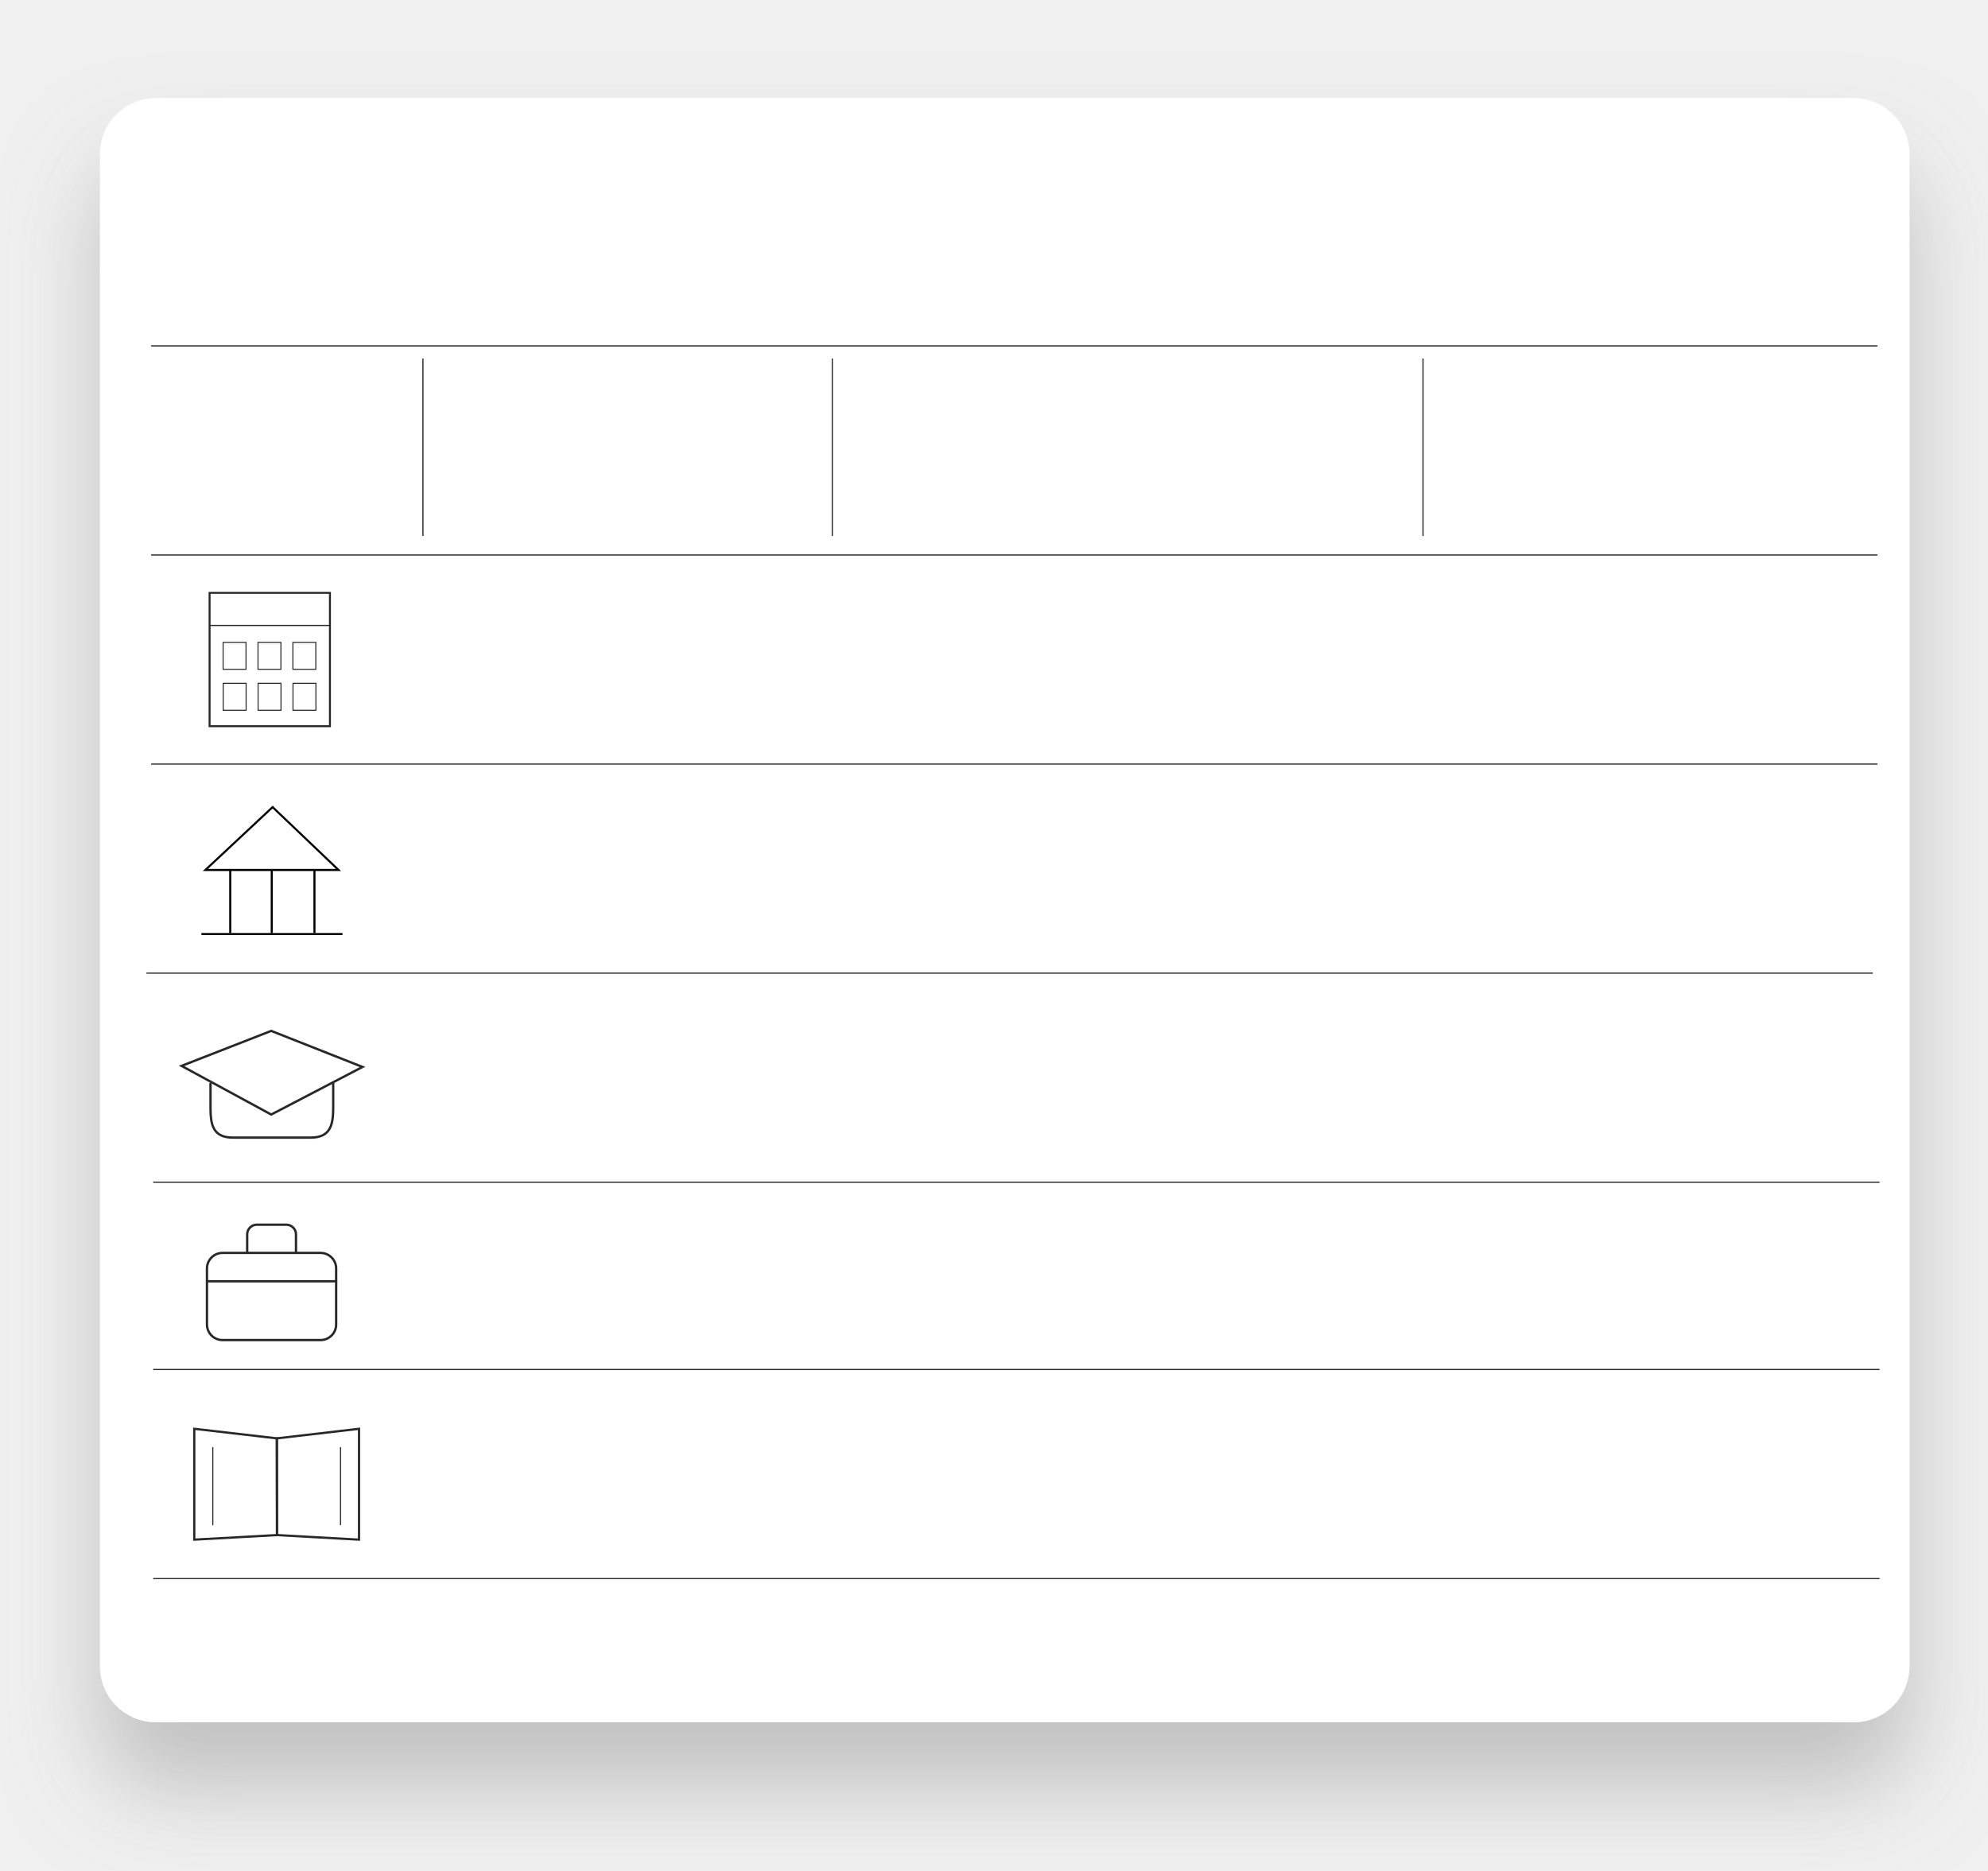
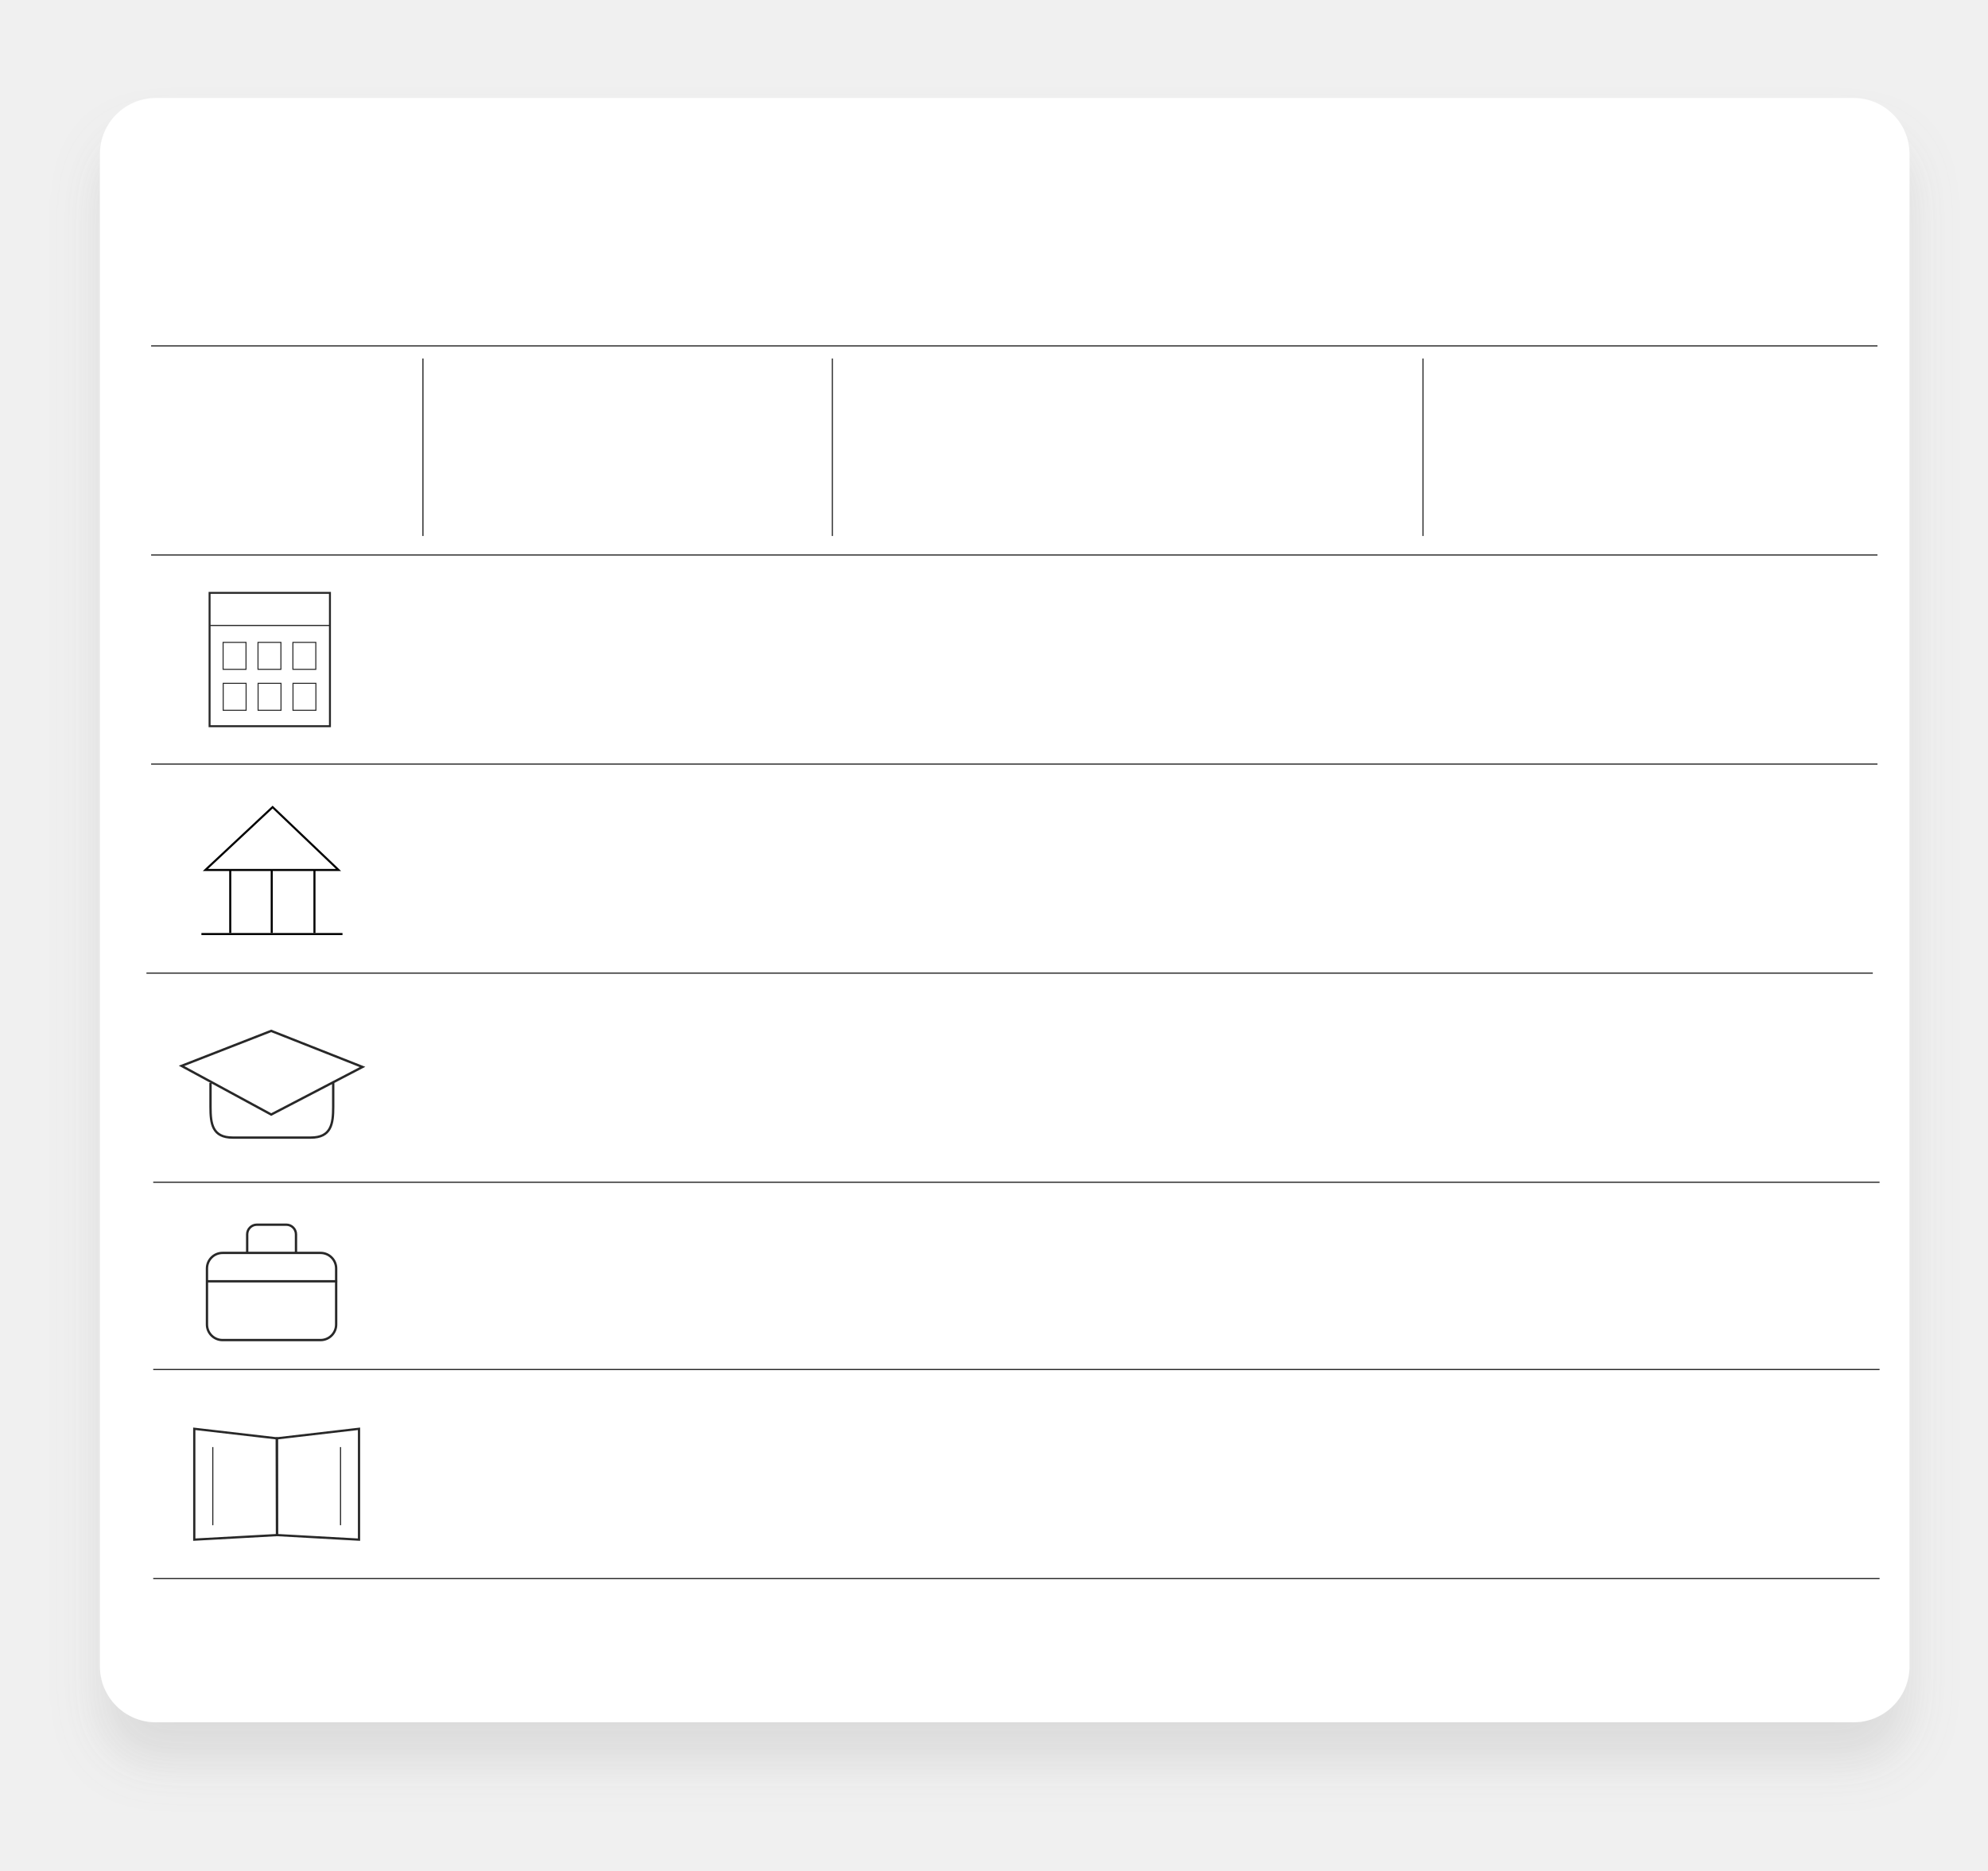
<svg xmlns="http://www.w3.org/2000/svg" id="Layer_1" data-name="Layer 1" viewBox="0 0 426.1 401.03">
  <defs>
    <style>
      .cls-1 {
        filter: url(#drop-shadow-2);
      }

      .cls-2 {
        fill: #fff;
      }

      .cls-3 {
        stroke-width: .48px;
      }

      .cls-3, .cls-4, .cls-5, .cls-6, .cls-7, .cls-8 {
        stroke: #282828;
      }

      .cls-3, .cls-4, .cls-5, .cls-6, .cls-7, .cls-8, .cls-9 {
        fill: none;
        stroke-miterlimit: 10;
      }

      .cls-4 {
        stroke-width: .24px;
      }

      .cls-5 {
        stroke-width: .25px;
      }

      .cls-6 {
        stroke-width: .42px;
      }

      .cls-10 {
        fill: #282828;
        font-size: 28px;
      }

      .cls-10, .cls-11 {
        font-family: OpenSans-Light, 'Open Sans';
        font-weight: 300;
      }

      .cls-7 {
        stroke-width: .5px;
      }

      .cls-8 {
        stroke-width: .22px;
      }

      .cls-11 {
        font-size: 14px;
      }

      .cls-9 {
        stroke: #000;
        stroke-width: .44px;
      }
    </style>
    <filter id="drop-shadow-2" x="-8.78" y="4.65" width="449" height="409" filterUnits="userSpaceOnUse">
-       <feOffset dx="0" dy="13.85" />
-       <feGaussianBlur result="blur" stdDeviation="9.9" />
-       <feFlood flood-color="#939393" flood-opacity=".5" />
+       <feOffset dx="0" dy="8.5" />
+       <feGaussianBlur result="blur" stdDeviation="5.2" />
+       <feFlood flood-color="#939393" flood-opacity=".22" />
      <feComposite in2="blur" operator="in" />
      <feComposite in="SourceGraphic" />
    </filter>
  </defs>
  <g class="cls-1">
    <rect class="cls-2" x="21.42" y="21.01" width="387.85" height="348.16" rx="12" ry="12" />
  </g>
  <line class="cls-5" x1="32.39" y1="74.14" x2="402.41" y2="74.14" />
  <line class="cls-5" x1="32.39" y1="118.96" x2="402.41" y2="118.96" />
  <line class="cls-5" x1="32.39" y1="163.78" x2="402.41" y2="163.78" />
  <line class="cls-5" x1="31.39" y1="208.59" x2="401.41" y2="208.59" />
  <line class="cls-5" x1="32.84" y1="253.41" x2="402.86" y2="253.41" />
  <line class="cls-5" x1="90.65" y1="76.84" x2="90.65" y2="114.89" />
  <line class="cls-5" x1="178.39" y1="76.84" x2="178.39" y2="114.89" />
  <line class="cls-5" x1="305" y1="76.84" x2="305" y2="114.89" />
  <g>
    <polygon class="cls-9" points="58.43 173 72.56 186.48 72.56 186.48 44.02 186.48 58.43 173 58.43 173" />
    <line class="cls-9" x1="49.35" y1="186.48" x2="49.35" y2="199.99" />
    <line class="cls-9" x1="58.24" y1="186.48" x2="58.24" y2="199.99" />
    <line class="cls-9" x1="67.4" y1="186.48" x2="67.4" y2="199.99" />
    <line class="cls-9" x1="43.17" y1="200.21" x2="73.41" y2="200.21" />
  </g>
  <g>
    <path class="cls-7" d="M71.42,232.13v5.15c0,3.61-.43,6.56-4.81,6.56h-16.72c-4.38,0-4.77-2.95-4.77-6.56v-5.15" />
    <polygon class="cls-7" points="58.13 238.9 38.91 228.47 58.13 220.97 77.7 228.7 58.13 238.9" />
  </g>
  <line class="cls-5" x1="32.84" y1="293.55" x2="402.86" y2="293.55" />
  <line class="cls-5" x1="32.84" y1="338.37" x2="402.86" y2="338.37" />
  <g>
    <rect class="cls-7" x="44.36" y="268.56" width="27.69" height="18.68" rx="3.34" ry="3.34" />
    <path class="cls-7" d="M52.98,268.52v-3.94c0-1.14.93-2.07,2.07-2.07h6.32c1.14,0,2.07.93,2.07,2.07v4.12" />
    <line class="cls-7" x1="44.34" y1="274.64" x2="72.28" y2="274.64" />
  </g>
  <g>
    <polygon class="cls-3" points="59.37 329.04 41.64 330.02 41.64 306.26 59.34 308.31 59.37 329.04" />
    <polygon class="cls-3" points="76.95 330.02 59.37 329.04 59.34 308.31 76.95 306.26 76.95 330.02" />
    <line class="cls-4" x1="45.61" y1="310.18" x2="45.61" y2="326.93" />
    <line class="cls-4" x1="72.99" y1="310.18" x2="72.99" y2="326.93" />
  </g>
  <g>
    <rect class="cls-6" x="44.92" y="127.08" width="25.8" height="28.58" />
    <line class="cls-5" x1="45.03" y1="134.07" x2="70.83" y2="134.07" />
    <g>
      <rect class="cls-8" x="47.82" y="137.69" width="4.91" height="5.78" />
      <rect class="cls-8" x="55.3" y="137.69" width="4.91" height="5.78" />
      <rect class="cls-8" x="62.78" y="137.69" width="4.91" height="5.78" />
    </g>
    <g>
      <rect class="cls-8" x="47.84" y="146.47" width="4.91" height="5.78" />
      <rect class="cls-8" x="55.32" y="146.47" width="4.91" height="5.78" />
      <rect class="cls-8" x="62.8" y="146.47" width="4.91" height="5.78" />
    </g>
  </g>
</svg>
